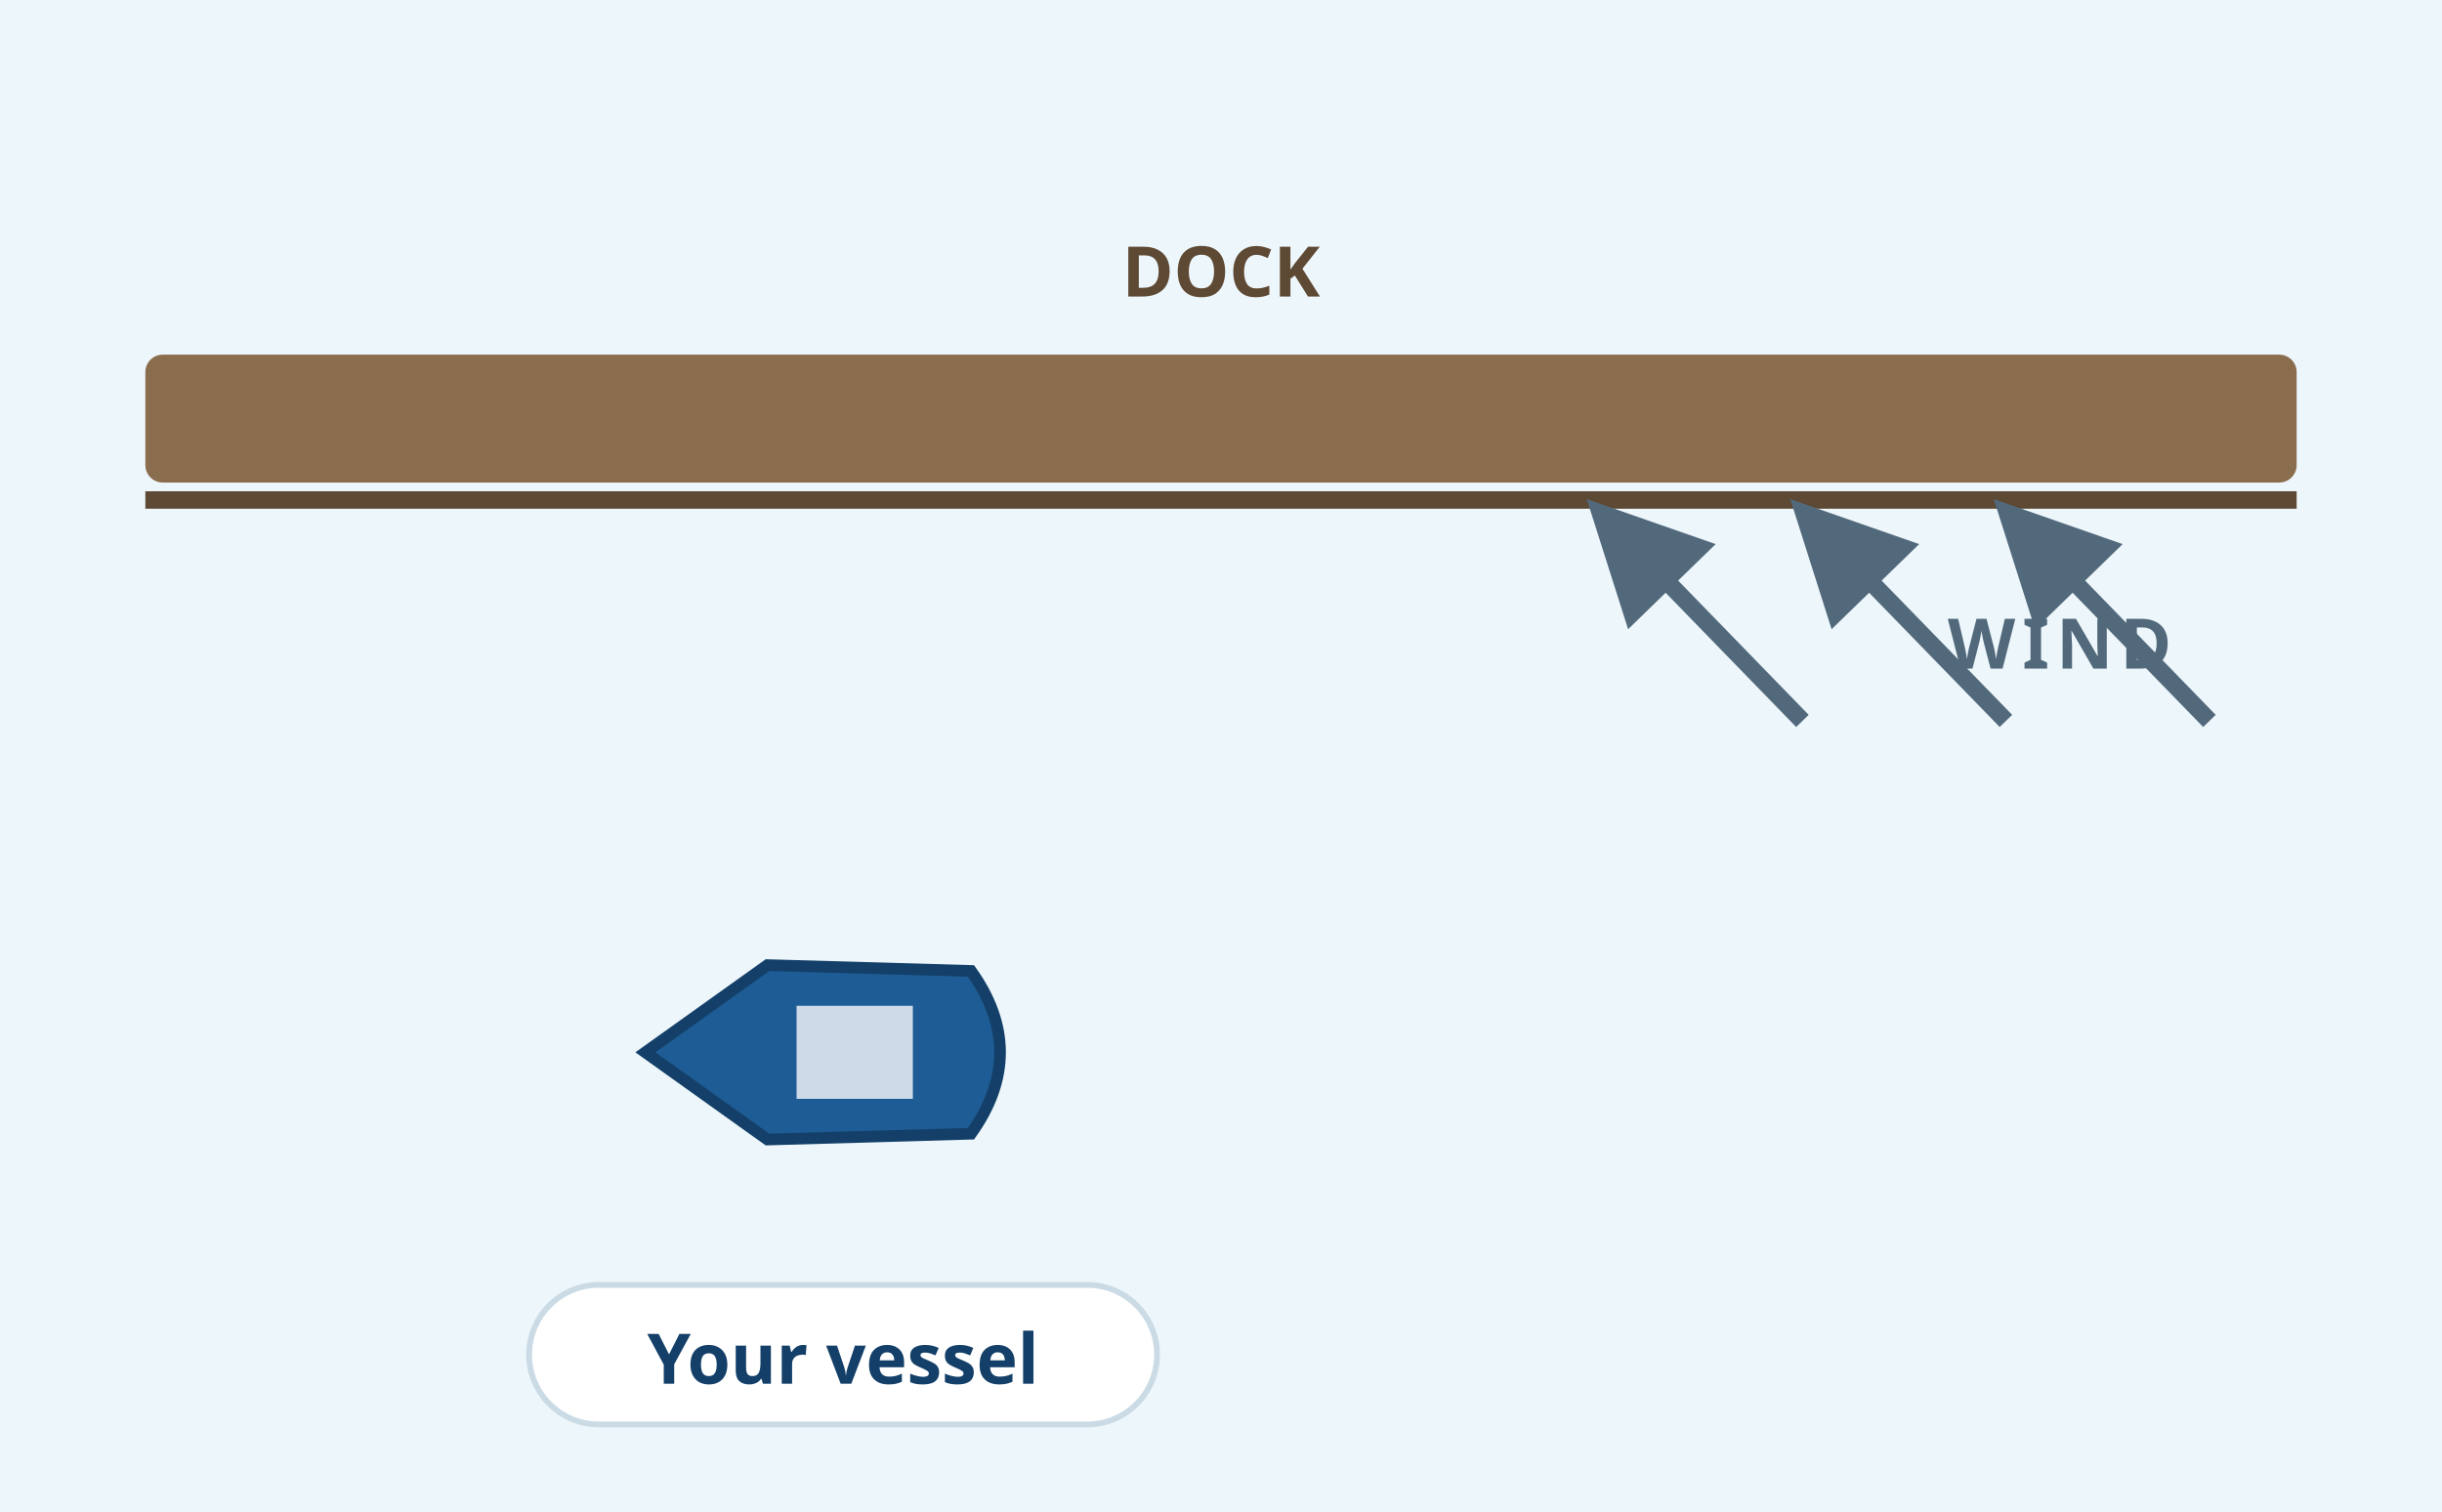
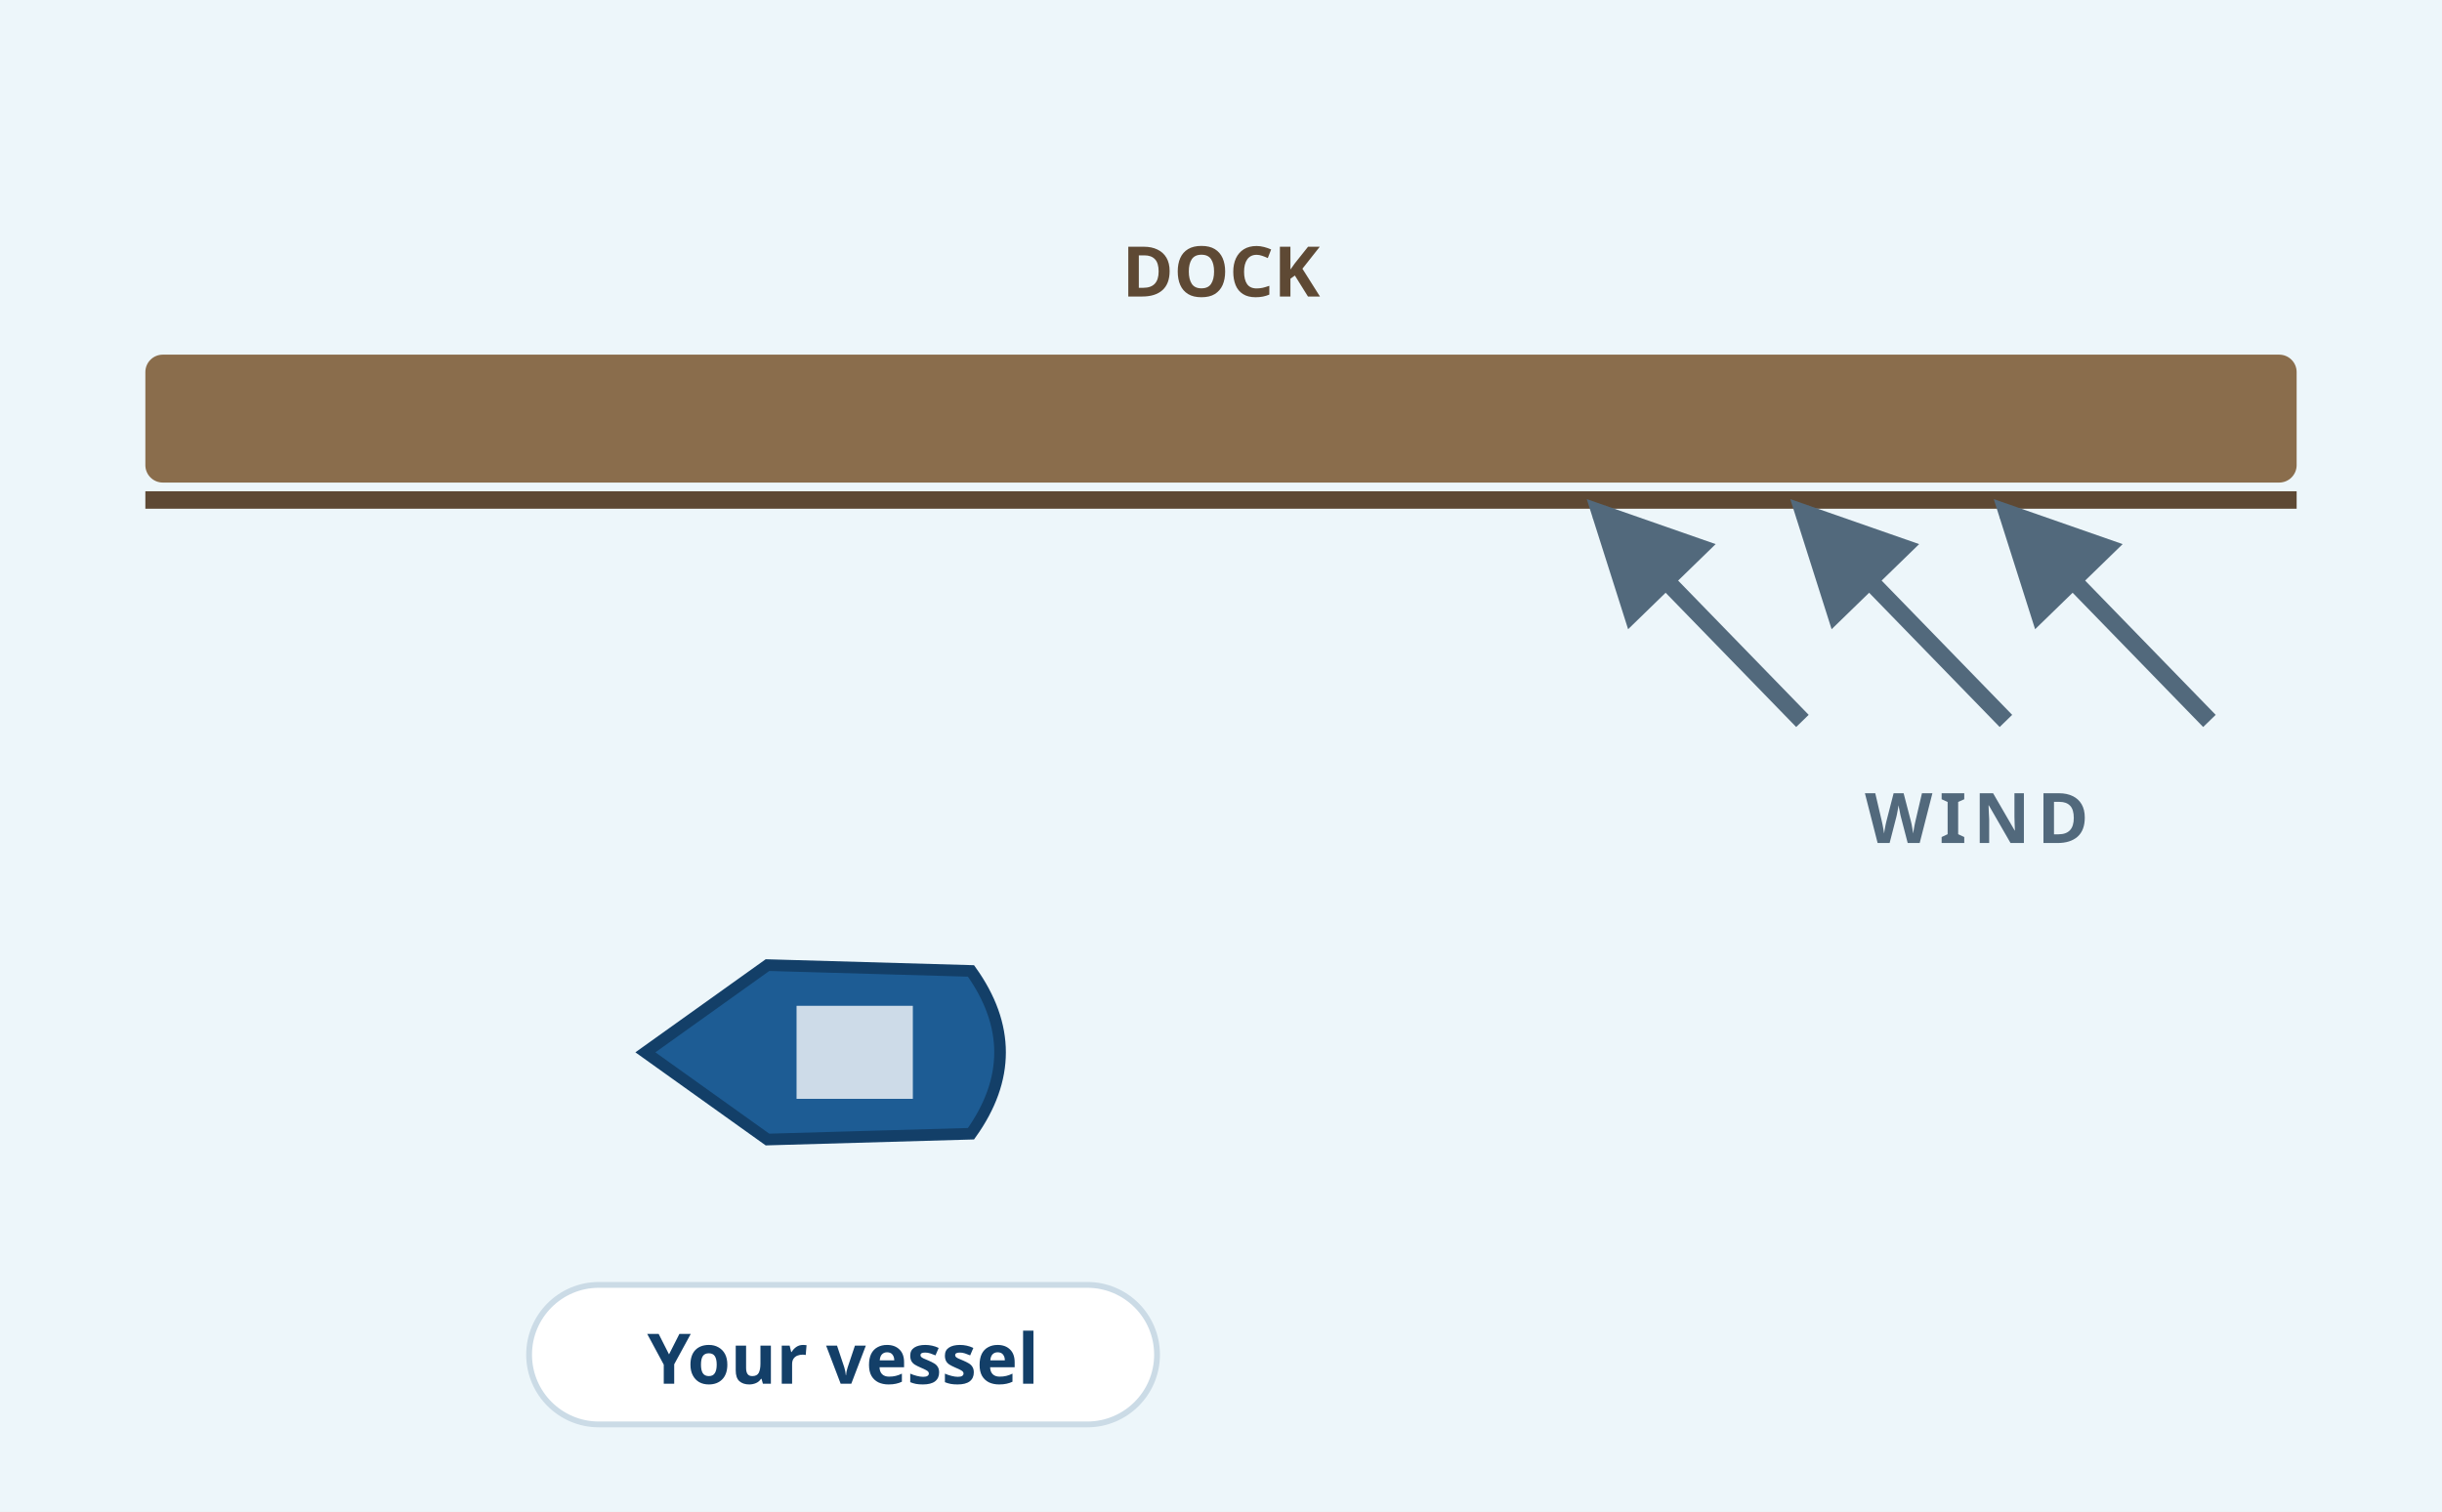
<svg xmlns="http://www.w3.org/2000/svg" viewBox="0 0 420 260" role="img" aria-label="Overhead diagram with a dock, wind arrows directed toward it, and your vessel nearby.">
  <defs>
    <symbol id="powerboat" viewBox="-20 -38 40 76">
      <path d="M0-34 15-13 14 22Q0 32-14 22L-15-13Z" fill="currentColor" stroke="#133f68" stroke-width="2" />
      <path d="M-8-8H8V12H-8Z" fill="#fff" opacity=".78" />
    </symbol>
    <marker id="wind-head" markerWidth="7" markerHeight="7" refX="6" refY="3.5" orient="auto">
      <path d="M0 0 7 3.5 0 7Z" fill="#52697c" />
    </marker>
  </defs>
  <rect width="420" height="260" fill="#edf6fa" />
  <rect x="25" y="61" width="370" height="22" rx="3" fill="#8a6d4c" />
  <path d="M25 86H395" stroke="#5e4934" stroke-width="3" />
  <text x="210" y="51" text-anchor="middle" font-family="sans-serif" font-size="12" font-weight="600" fill="#5e4934">DOCK</text>
-   <text x="335" y="115" font-family="sans-serif" font-size="12" font-weight="700" letter-spacing="1.2" fill="#52697c">WIND</text>
+   <text x="340" y="145" text-anchor="middle" font-family="sans-serif" font-size="12" font-weight="700" letter-spacing="1.2" fill="#52697c">WIND</text>
  <g stroke="#52697c" stroke-width="3" marker-end="url(#wind-head)">
    <path d="M310 124 275 88" />
    <path d="M345 124 310 88" />
    <path d="M380 124 345 88" />
  </g>
  <g transform="translate(145 181) rotate(-90)" color="#1d5c94">
    <use href="#powerboat" x="-20" y="-38" width="40" height="76" />
  </g>
  <rect x="91" y="221" width="108" height="24" rx="12" fill="#fff" stroke="#cbdbe6" />
  <text x="145" y="238" text-anchor="middle" font-family="sans-serif" font-size="12" font-weight="600" fill="#133f68">Your vessel</text>
</svg>
